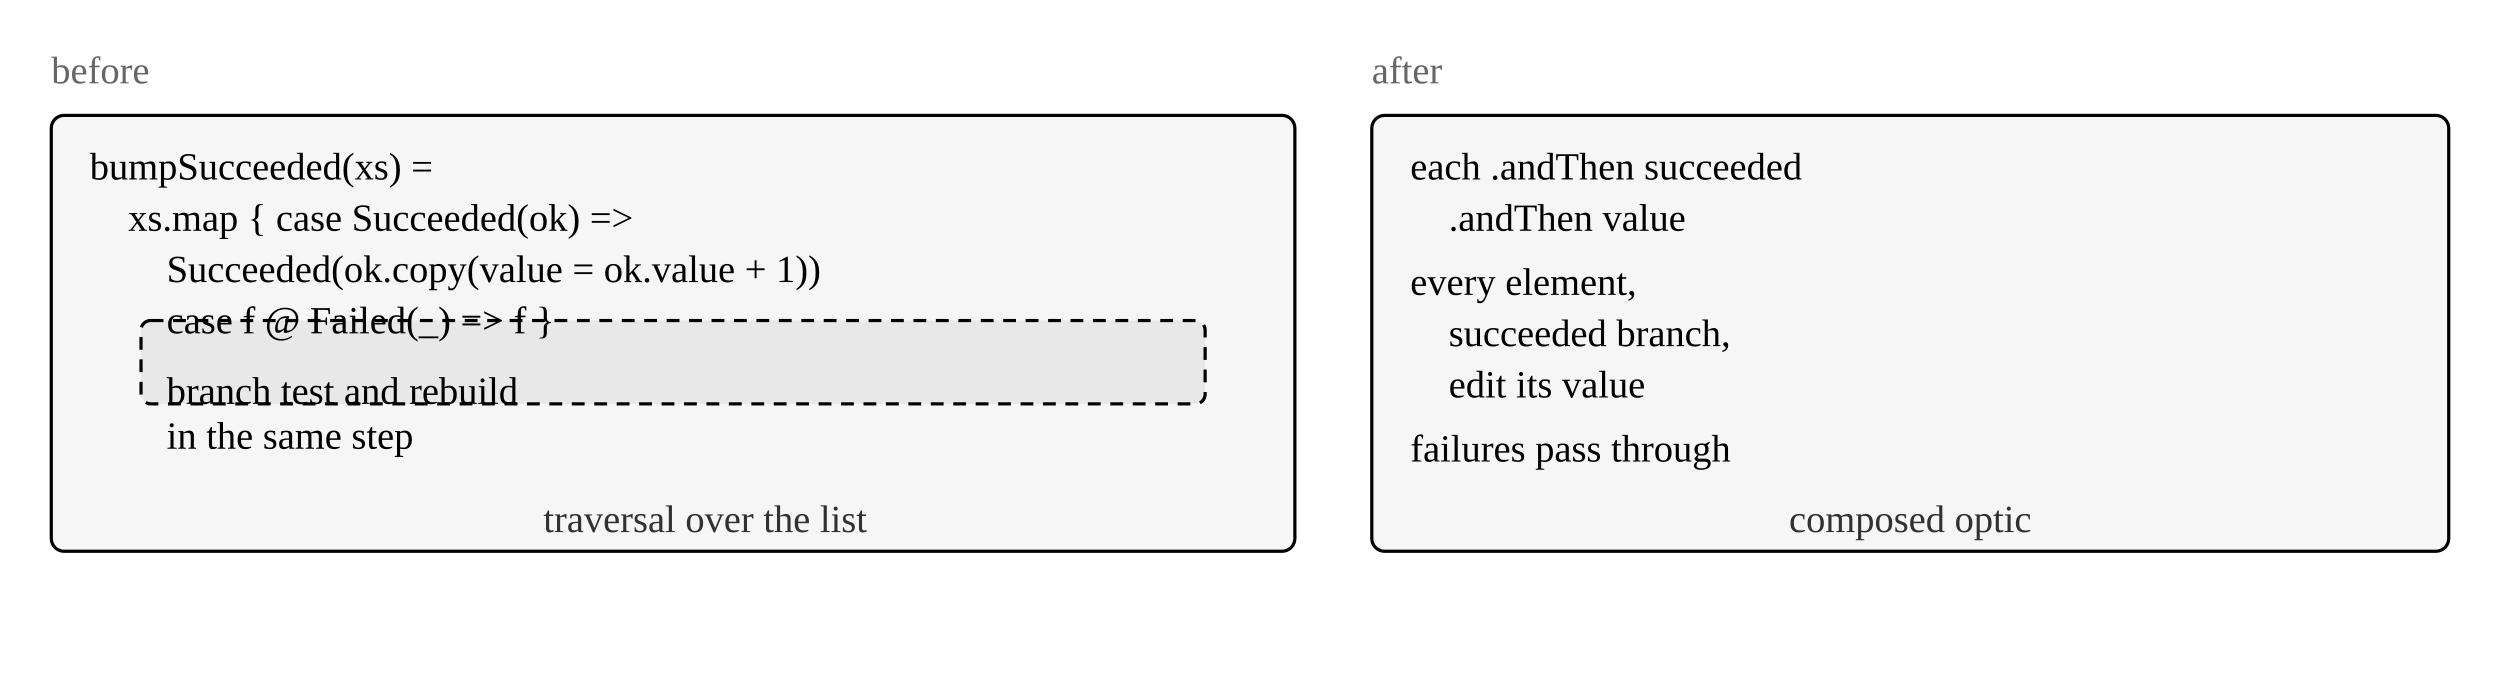
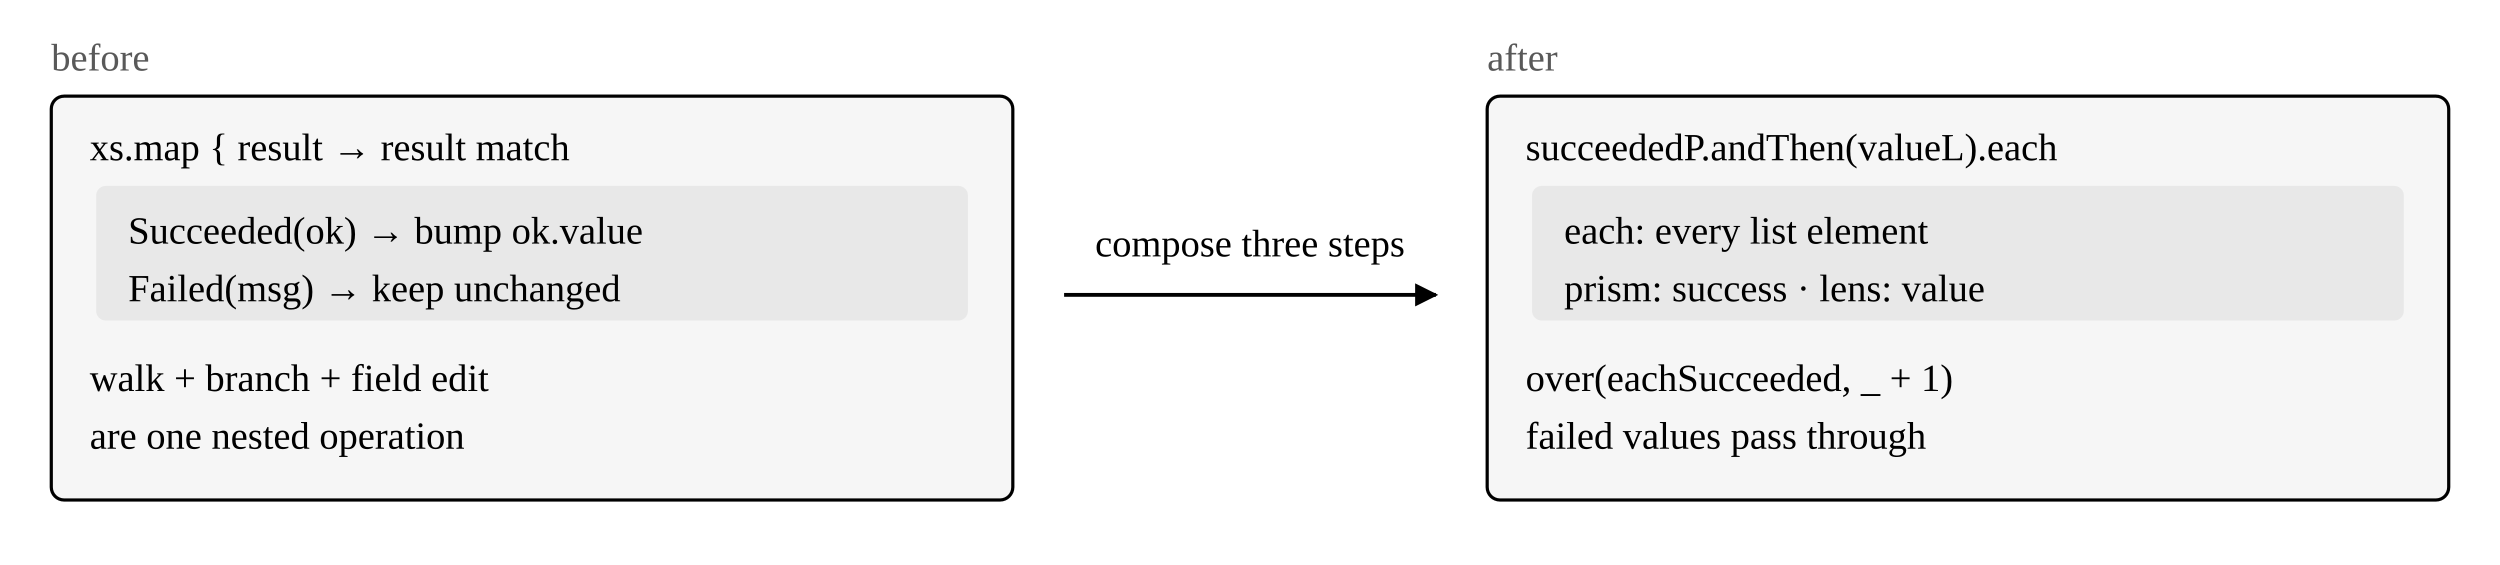
- <svg xmlns="http://www.w3.org/2000/svg" viewBox="0 0 780 216" role="img" aria-labelledby="d3-title" style="width:100%;height:auto;font-family:inherit;font-variant-ligatures:none;font-feature-settings:'calt' 0">
-   <g fill="currentColor" font-size="12" opacity=".6">
-     <text x="16" y="26">before</text>
-     <text x="428" y="26">after</text>
+ <svg xmlns="http://www.w3.org/2000/svg" viewBox="0 0 780 176" role="img" aria-labelledby="d3-title" style="width:100%;height:auto;font-family:inherit;font-variant-ligatures:none">
+   <defs>
+     <marker id="d3-arrow" viewBox="0 0 10 10" refX="9" refY="5" markerWidth="6" markerHeight="6" orient="auto-start-reverse">
+       <path d="M0 0 L10 5 L0 10 Z" fill="currentColor" />
+     </marker>
+   </defs>
+   <g fill="currentColor" font-size="12" opacity=".65">
+     <text x="16" y="22">before</text>
+     <text x="464" y="22">after</text>
  </g>
  <g fill="rgba(128,128,128,.07)" stroke="currentColor" stroke-width="1">
-     <rect x="16" y="36" width="388" height="136" rx="4" />
-     <rect x="428" y="36" width="336" height="136" rx="4" />
+     <rect x="16" y="30" width="300" height="126" rx="4" />
+     <rect x="464" y="30" width="300" height="126" rx="4" />
  </g>
-   <g fill="rgba(128,128,128,.12)" stroke="currentColor" stroke-width="1" stroke-dasharray="4 3">
-     <rect x="44" y="100" width="332" height="26" rx="3" />
+   <g fill="rgba(128,128,128,.12)">
+     <rect x="30" y="58" width="272" height="42" rx="3" />
+     <rect x="478" y="58" width="272" height="42" rx="3" />
  </g>
  <g fill="currentColor" font-size="12">
-     <text x="28" y="56">bumpSucceeded(xs) =</text>
-     <text x="40" y="72">xs.map { case Succeeded(ok) =&gt;</text>
-     <text x="52" y="88">Succeeded(ok.copy(value = ok.value + 1))</text>
-     <text x="52" y="104">case f @ Failed(_) =&gt; f }</text>
-     <text x="52" y="126">branch test and rebuild</text>
-     <text x="52" y="140">in the same step</text>
-     <text x="440" y="56">each .andThen succeeded</text>
-     <text x="452" y="72">.andThen value</text>
-     <text x="440" y="92">every element,</text>
-     <text x="452" y="108">succeeded branch,</text>
-     <text x="452" y="124">edit its value</text>
-     <text x="440" y="144">failures pass through</text>
+     <text x="28" y="50">xs.map { result → result match</text>
+     <text x="40" y="76">Succeeded(ok) → bump ok.value</text>
+     <text x="40" y="94">Failed(msg) → keep unchanged</text>
+     <text x="28" y="122">walk + branch + field edit</text>
+     <text x="28" y="140">are one nested operation</text>
+     <text x="476" y="50">succeededP.andThen(valueL).each</text>
+     <text x="488" y="76">each: every list element</text>
+     <text x="488" y="94">prism: success · lens: value</text>
+     <text x="476" y="122">over(eachSucceeded, _ + 1)</text>
+     <text x="476" y="140">failed values pass through</text>
  </g>
-   <g fill="currentColor" font-size="12" text-anchor="middle" opacity=".8">
-     <text x="220" y="166">traversal over the list</text>
-     <text x="596" y="166">composed optic</text>
-   </g>
+   <path d="M332 92 H448" fill="none" stroke="currentColor" stroke-width="1.2" marker-end="url(#d3-arrow)" />
+   <text x="390" y="80" fill="currentColor" font-size="12" text-anchor="middle">compose three steps</text>
</svg>
